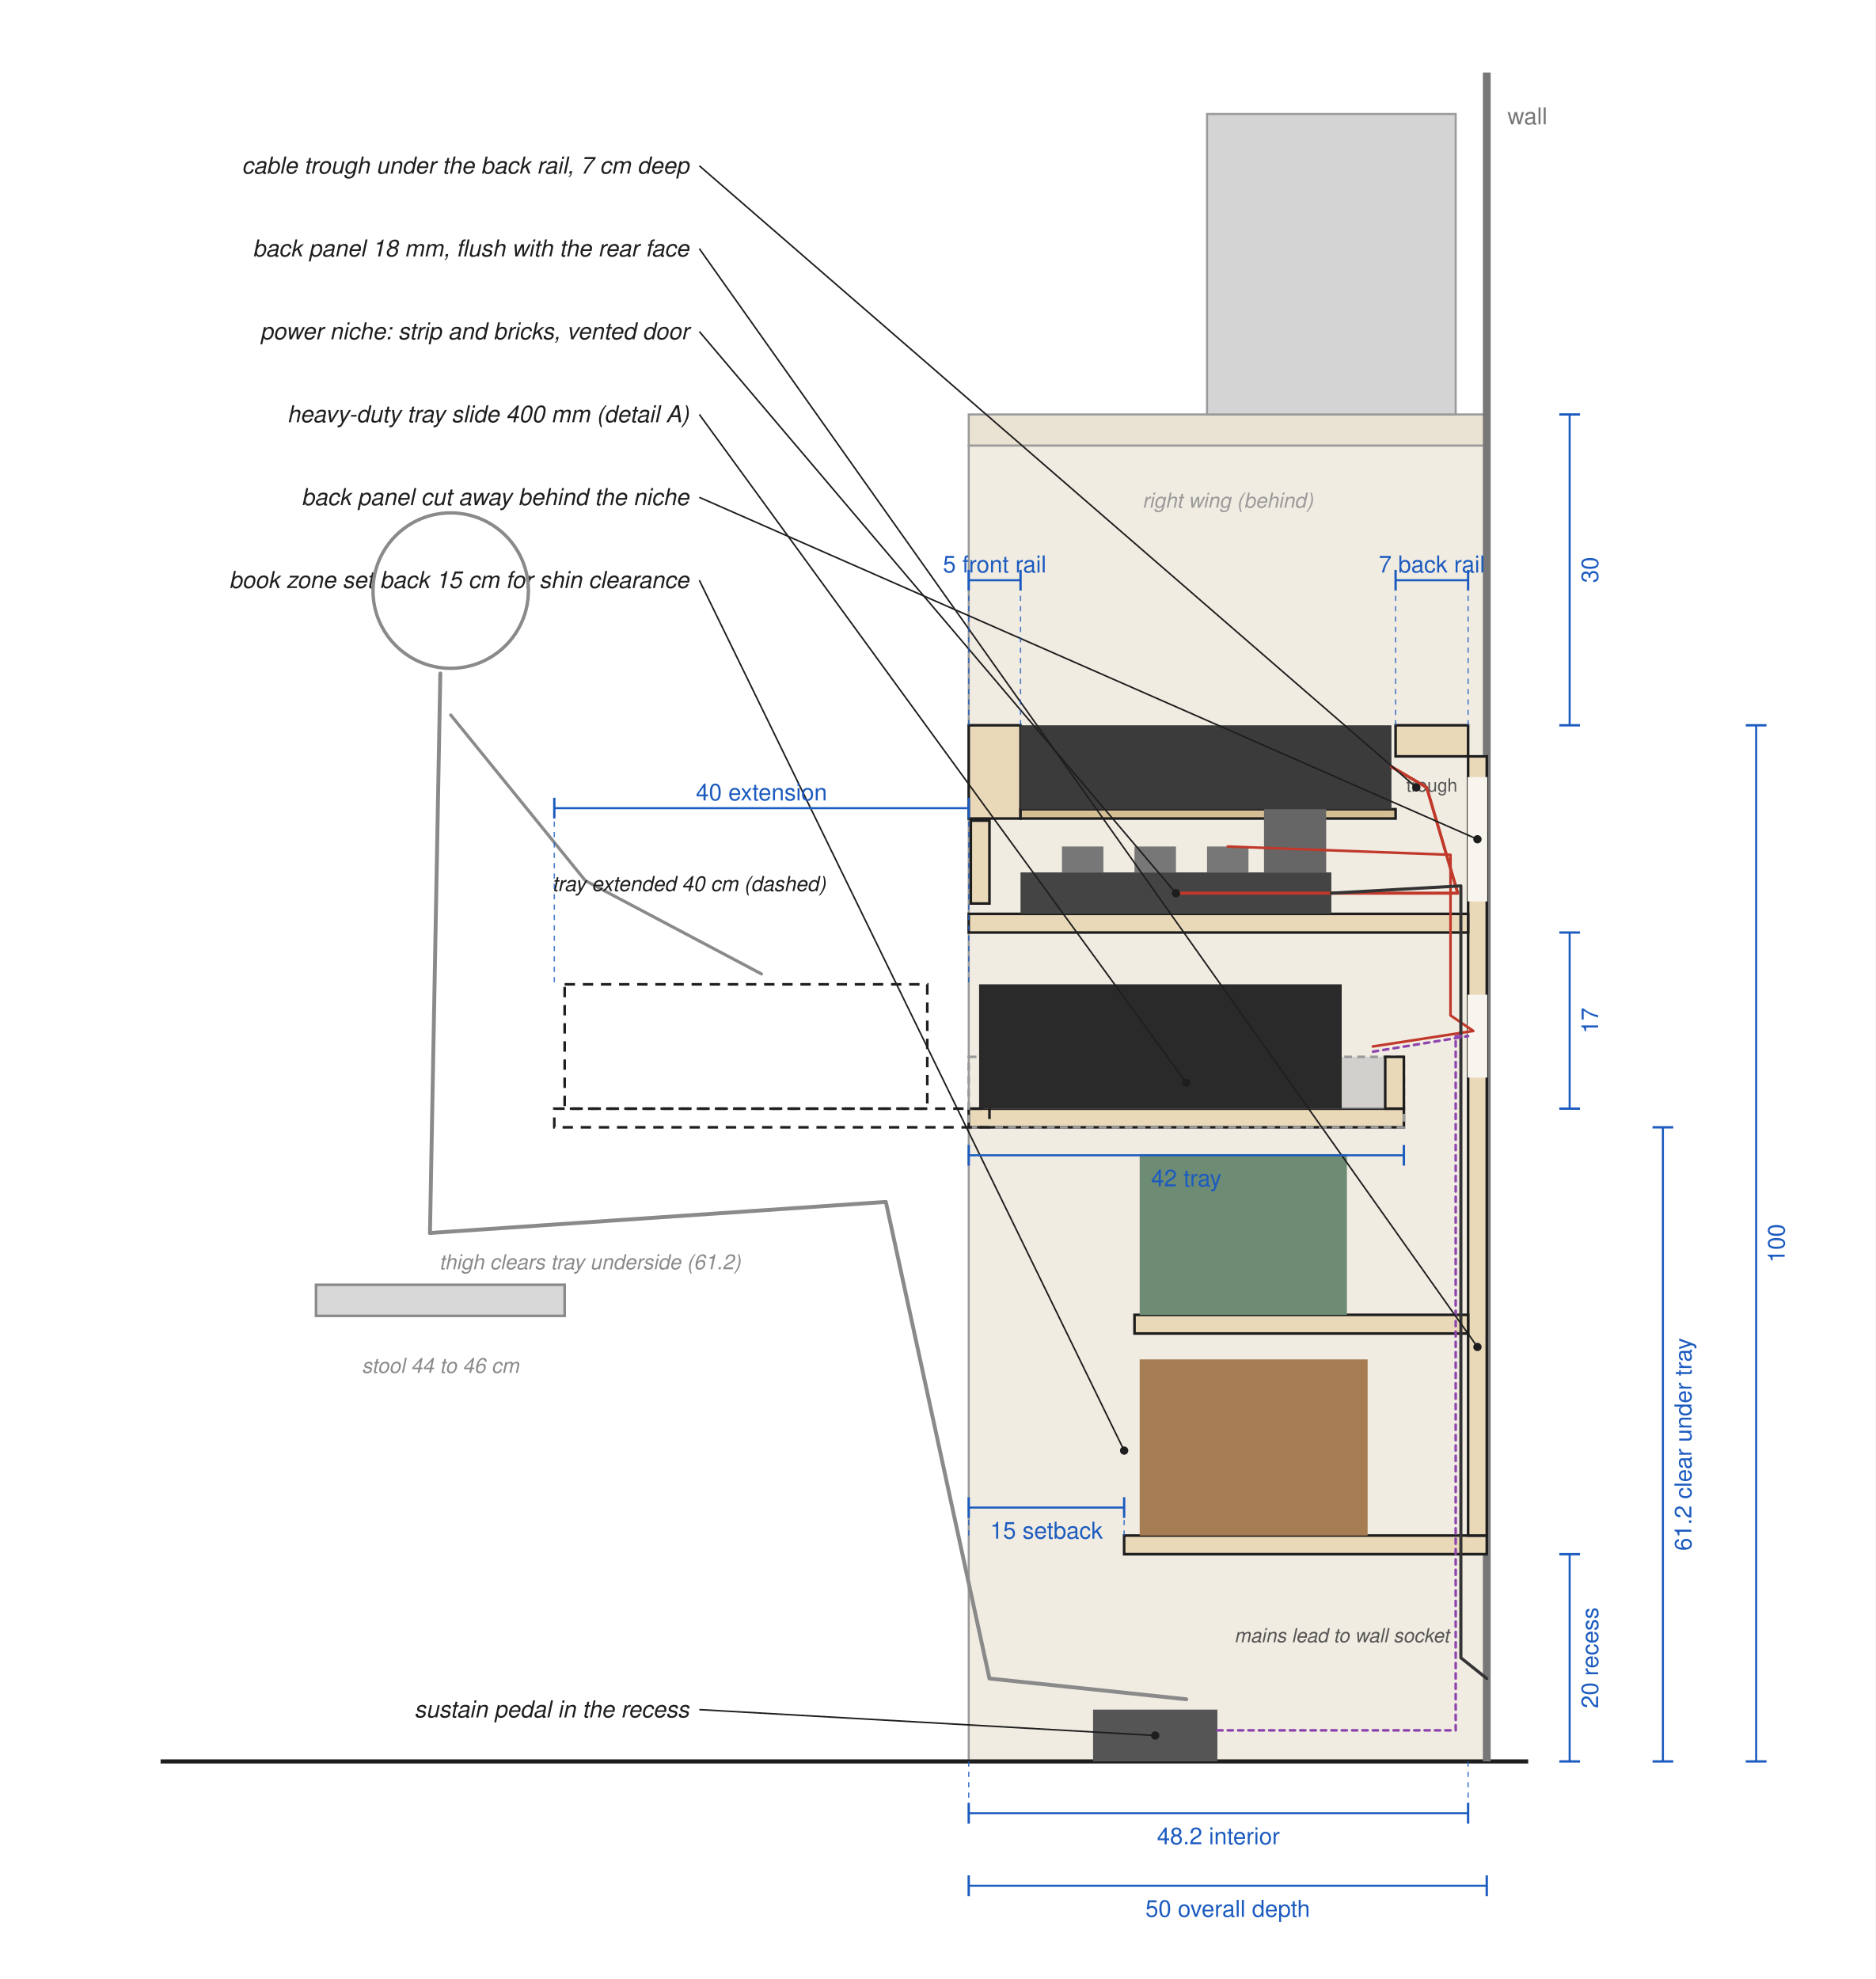
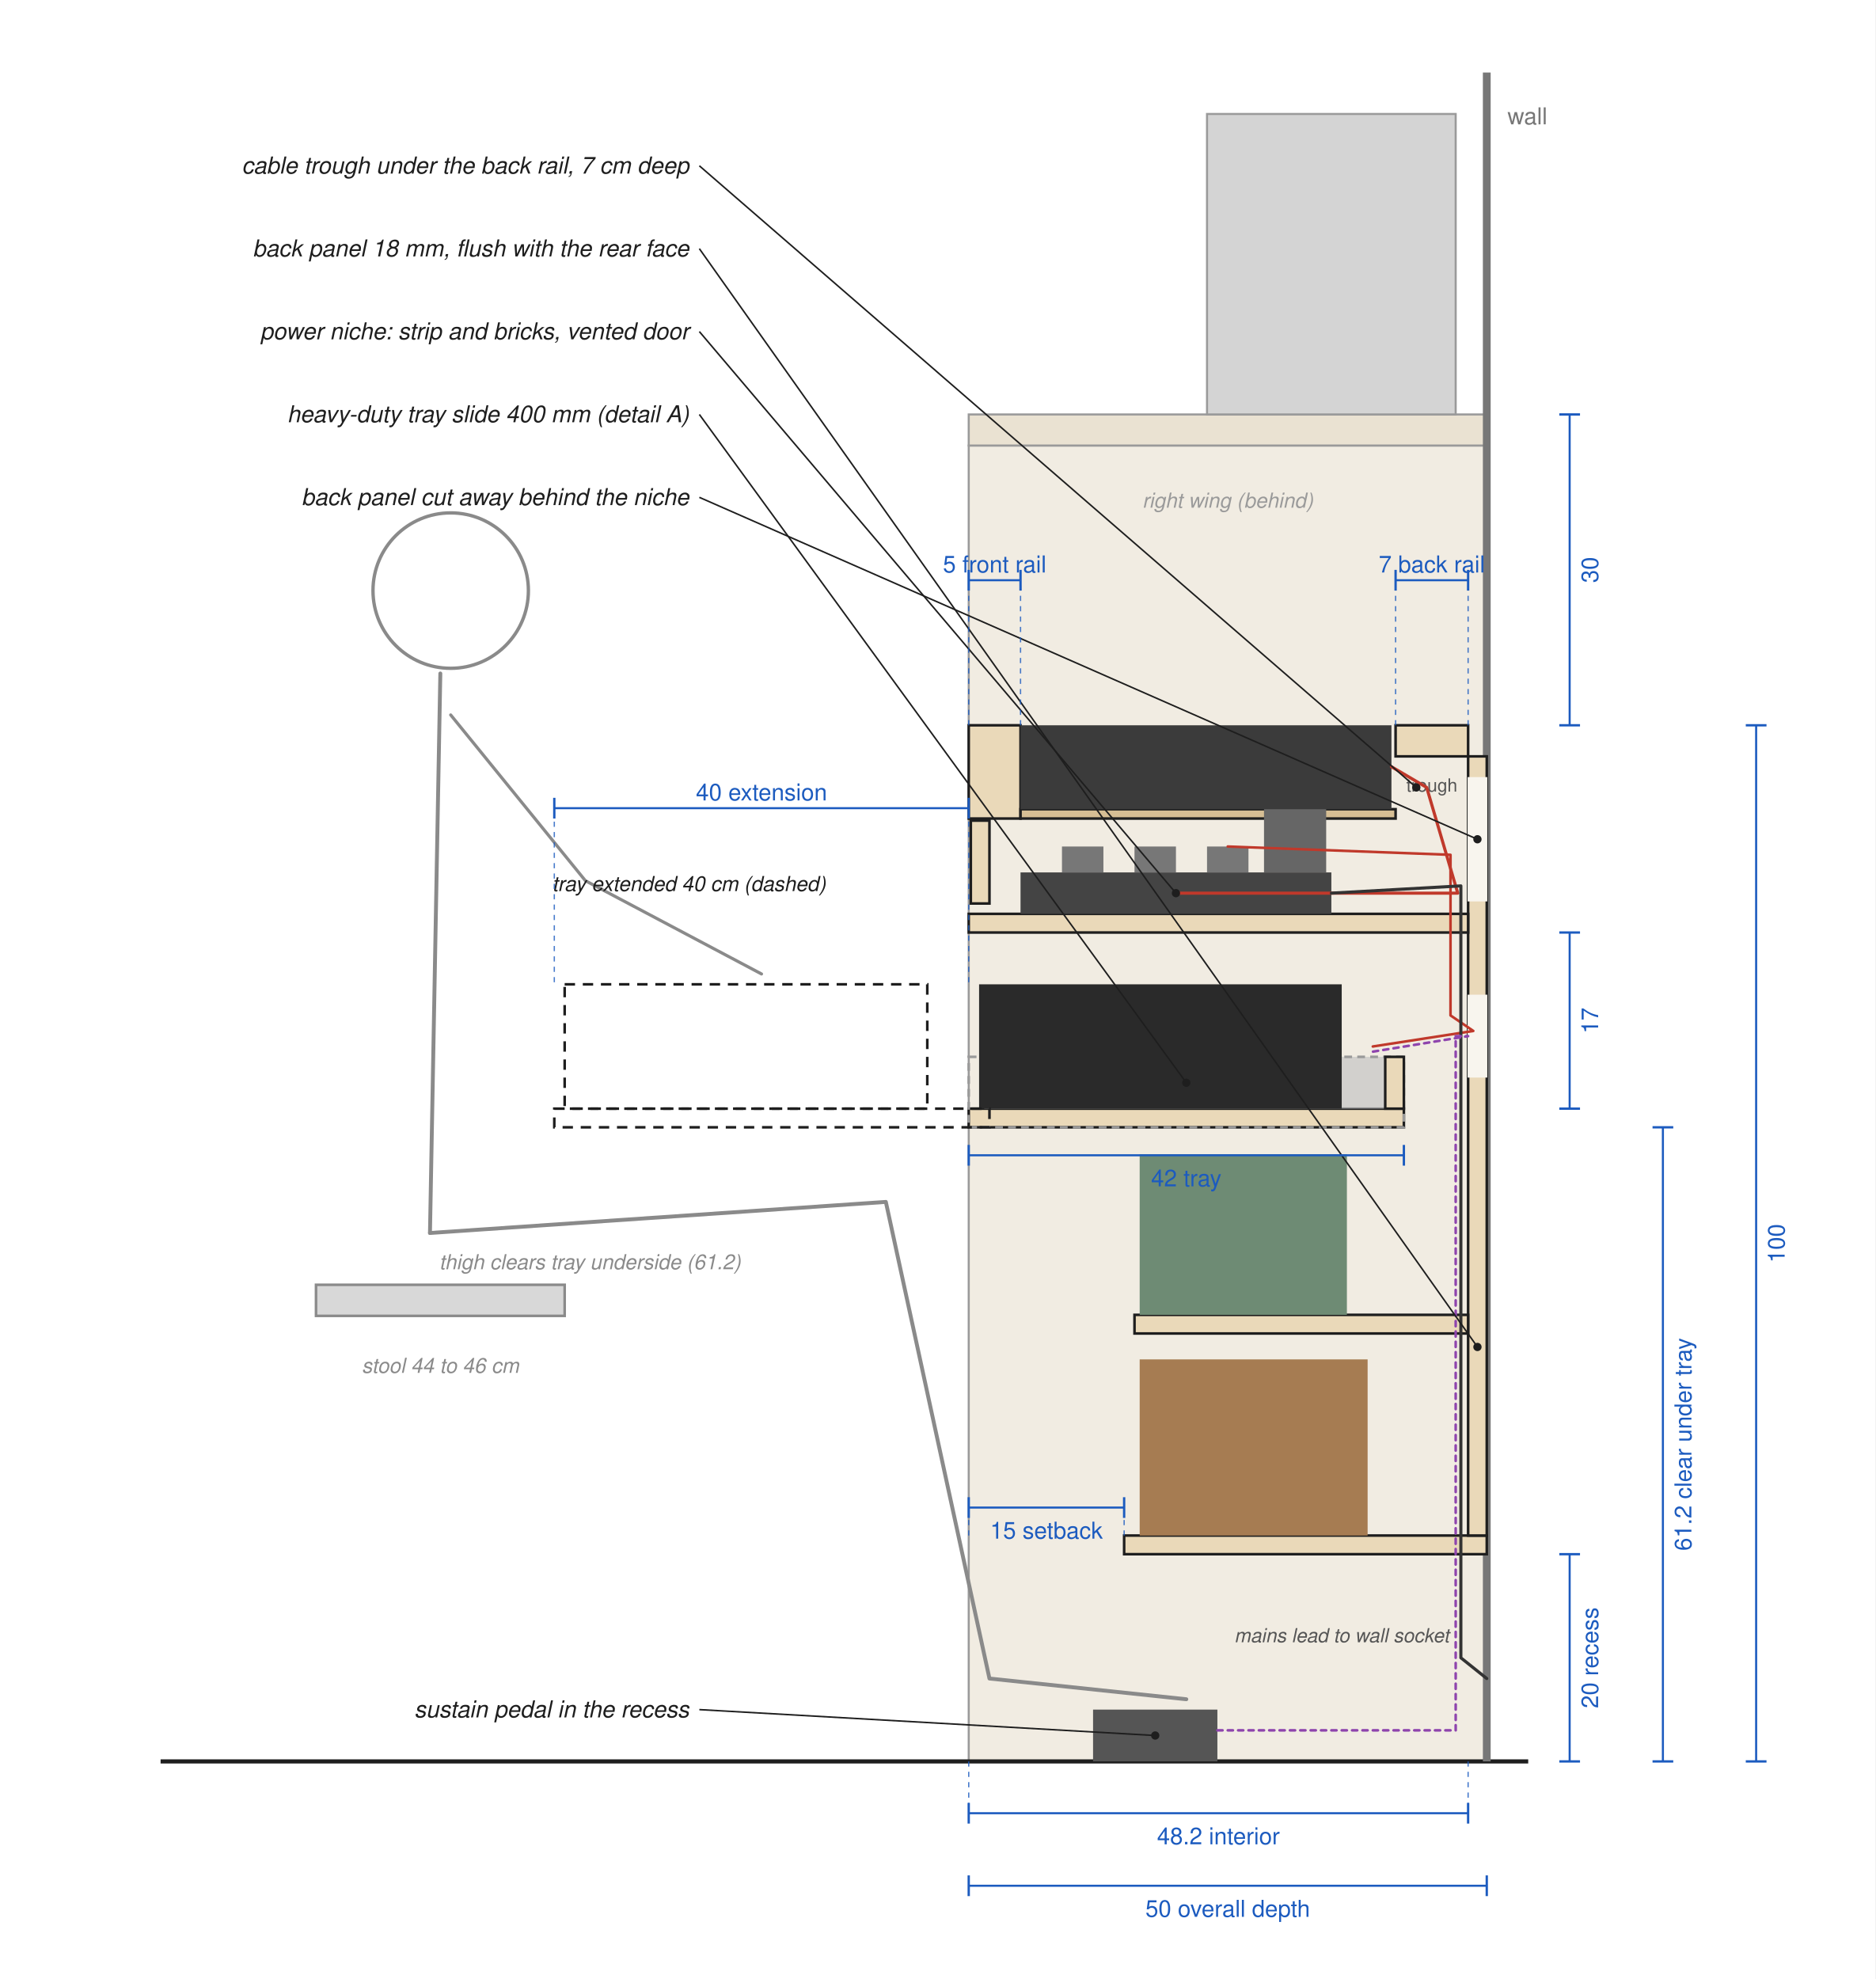
<svg xmlns="http://www.w3.org/2000/svg" viewBox="0 0 724 764" width="724" height="764" font-family="Helvetica Neue, Helvetica, Arial, sans-serif">
  <rect width="724" height="764" fill="white" />
  <rect x="374.0" y="172.0" width="200.0" height="508.0" fill="#F1ECE2" stroke="#9A9A9A" stroke-width="0.8" opacity="1.0" />
  <rect x="374.0" y="160.0" width="200.0" height="12.0" fill="#EAE2D2" stroke="#9A9A9A" stroke-width="0.8" opacity="1.0" />
  <rect x="466.0" y="44.0" width="96.0" height="116.0" fill="#D4D4D4" stroke="#9A9A9A" stroke-width="0.8" opacity="1.0" />
  <text x="474.0" y="196.0" font-size="8" text-anchor="middle" fill="#9A9A9A" font-weight="normal" font-style="italic">right wing (behind)</text>
  <line x1="62.0" y1="680.0" x2="590.0" y2="680.0" stroke="#1E1E1E" stroke-width="1.6" opacity="1.0" />
  <line x1="574.0" y1="680.0" x2="574.0" y2="28.0" stroke="#777" stroke-width="3" opacity="1.0" />
  <text x="582.0" y="48.0" font-size="9" text-anchor="start" fill="#777" font-weight="normal">wall</text>
  <rect x="434.0" y="592.8" width="140.0" height="7.2" fill="#EAD9B9" stroke="#1E1E1E" stroke-width="1.0" opacity="1.0" />
  <rect x="566.8" y="292.0" width="7.2" height="300.8" fill="#EAD9B9" stroke="#1E1E1E" stroke-width="1.0" opacity="1.0" />
  <rect x="566.6" y="384.0" width="7.6" height="32.0" fill="#F8F5EE" stroke="none" stroke-width="1.0" opacity="1.0" />
  <rect x="566.6" y="300.0" width="7.6" height="48.0" fill="#F8F5EE" stroke="none" stroke-width="1.0" opacity="1.0" />
  <rect x="374.0" y="352.8" width="192.8" height="7.2" fill="#EAD9B9" stroke="#1E1E1E" stroke-width="1.0" opacity="1.0" />
  <rect x="374.0" y="280.0" width="20.0" height="36.0" fill="#EAD9B9" stroke="#1E1E1E" stroke-width="1.0" opacity="1.0" />
  <rect x="538.8" y="280.0" width="28.0" height="12.0" fill="#EAD9B9" stroke="#1E1E1E" stroke-width="1.0" opacity="1.0" />
  <rect x="394.0" y="312.4" width="144.8" height="3.6" fill="#D6BE94" stroke="#1E1E1E" stroke-width="1.0" opacity="1.0" />
  <text x="552.8" y="305.6" font-size="7" text-anchor="middle" fill="#555" font-weight="normal">trough</text>
  <rect x="438.0" y="507.6" width="128.8" height="7.2" fill="#EAD9B9" stroke="#1E1E1E" stroke-width="1.0" opacity="1.0" />
  <rect x="440.0" y="524.8" width="88.0" height="68.0" fill="#A67C52" stroke="none" stroke-width="1.0" opacity="1.0" />
  <rect x="440.0" y="445.6" width="80.0" height="62.0" fill="#6E8B74" stroke="none" stroke-width="1.0" opacity="1.0" />
  <line x1="374.0" y1="592.8" x2="374.0" y2="582.0" stroke="#1C5BBF" stroke-width="0.5" stroke-dasharray="2,2" opacity="0.8" />
  <line x1="434.0" y1="592.8" x2="434.0" y2="582.0" stroke="#1C5BBF" stroke-width="0.5" stroke-dasharray="2,2" opacity="0.8" />
  <line x1="374.0" y1="582.0" x2="434.0" y2="582.0" stroke="#1C5BBF" stroke-width="0.8" opacity="1.0" />
  <line x1="374.0" y1="578.0" x2="374.0" y2="586.0" stroke="#1C5BBF" stroke-width="0.9" />
  <line x1="434.0" y1="578.0" x2="434.0" y2="586.0" stroke="#1C5BBF" stroke-width="0.9" />
  <text x="404.0" y="594.0" font-size="9" text-anchor="middle" fill="#1C5BBF" font-weight="normal">15 setback</text>
-   <line x1="434.0" y1="560.0" x2="270.0" y2="224.0" stroke="#1E1E1E" stroke-width="0.6" opacity="1.0" />
-   <circle cx="434.0" cy="560.0" r="1.6" fill="#1E1E1E" stroke="none" stroke-width="1.0" />
-   <text x="266.0" y="227.0" font-size="9" text-anchor="end" fill="#1E1E1E" font-weight="normal" font-style="italic">book zone set back 15 cm for shin clearance</text>
  <rect x="374.0" y="428.0" width="168.0" height="7.2" fill="#EAD9B9" stroke="#1E1E1E" stroke-width="1.0" opacity="1.0" />
  <rect x="380.0" y="408.0" width="160.0" height="20.0" fill="#C4C4C4" stroke="none" stroke-width="1.0" opacity="0.7" />
  <rect x="374.0" y="408.0" width="168.0" height="27.2" fill="none" stroke="#9A9A9A" stroke-width="1.0" stroke-dasharray="3,2" opacity="1.0" />
  <rect x="534.8" y="408.0" width="7.2" height="20.0" fill="#EAD9B9" stroke="#1E1E1E" stroke-width="1.0" opacity="1.0" />
  <rect x="378.0" y="380.0" width="140.0" height="48.0" fill="#2A2A2A" stroke="none" stroke-width="1.0" opacity="1.0" />
  <rect x="214.0" y="428.0" width="168.0" height="7.2" fill="none" stroke="#1E1E1E" stroke-width="1.0" stroke-dasharray="4,3" opacity="1.0" />
  <rect x="218.0" y="380.0" width="140.0" height="48.0" fill="none" stroke="#1E1E1E" stroke-width="1.0" stroke-dasharray="4,3" opacity="1.0" />
  <rect x="374.8" y="316.8" width="7.2" height="32.0" fill="#EAD9B9" stroke="#1E1E1E" stroke-width="1.0" opacity="1.0" />
  <rect x="394.0" y="336.8" width="120.0" height="16.0" fill="#444" stroke="none" stroke-width="1.0" opacity="1.0" />
  <rect x="410.0" y="326.8" width="16.0" height="10.0" fill="#777" stroke="none" stroke-width="1.0" opacity="1.0" />
  <rect x="438.0" y="326.8" width="16.0" height="10.0" fill="#777" stroke="none" stroke-width="1.0" opacity="1.0" />
  <rect x="466.0" y="326.8" width="16.0" height="10.0" fill="#777" stroke="none" stroke-width="1.0" opacity="1.0" />
  <rect x="488.0" y="302.8" width="24.0" height="34.0" fill="#666" stroke="none" stroke-width="1.0" opacity="1.0" />
  <rect x="394.0" y="280.0" width="143.2" height="32.4" fill="#3B3B3B" stroke="none" stroke-width="1.0" opacity="1.0" />
  <polyline points="537.2,296.0 550.8,304.0 562.8,344.8 454.0,344.8" fill="none" stroke="#C0392B" stroke-width="1.2" stroke-linejoin="round" stroke-linecap="round" />
  <polyline points="530.0,404.0 568.8,398.0 560.0,392.0 560.0,330.0 474.0,326.8" fill="none" stroke="#C0392B" stroke-width="1.0" stroke-linejoin="round" stroke-linecap="round" />
  <polyline points="514.0,344.8 564.0,342.0 564.0,640.0 574.0,648.0" fill="none" stroke="#333" stroke-width="1.2" stroke-linejoin="round" stroke-linecap="round" />
  <text x="518.0" y="634.0" font-size="7.5" text-anchor="middle" fill="#555" font-weight="normal" font-style="italic">mains lead to wall socket</text>
  <rect x="422.0" y="660.0" width="48.0" height="20.0" fill="#555" stroke="none" stroke-width="1.0" opacity="1.0" />
  <polyline points="470.0,668.0 562.0,668.0 562.0,400.0 566.8,400.0 530.0,406.0" fill="none" stroke="#8E44AD" stroke-width="1.0" stroke-linejoin="round" stroke-linecap="round" stroke-dasharray="2,2" />
  <circle cx="174.0" cy="228.0" r="30.0" fill="none" stroke="#8A8A8A" stroke-width="1.3" />
  <polyline points="170.0,260.0 166.0,476.0" fill="none" stroke="#8A8A8A" stroke-width="1.5" stroke-linejoin="round" stroke-linecap="round" />
  <polyline points="174.0,276.0 226.0,340.0 294.0,376.0" fill="none" stroke="#8A8A8A" stroke-width="1.2" stroke-linejoin="round" stroke-linecap="round" />
  <polyline points="166.0,476.0 342.0,464.0 382.0,648.0 458.0,656.0" fill="none" stroke="#8A8A8A" stroke-width="1.5" stroke-linejoin="round" stroke-linecap="round" />
  <rect x="122.0" y="496.0" width="96.0" height="12.0" fill="#D8D8D8" stroke="#8A8A8A" stroke-width="1.0" opacity="1.0" />
  <text x="170.0" y="530.0" font-size="8" text-anchor="middle" fill="#8A8A8A" font-weight="normal" font-style="italic">stool 44 to 46 cm</text>
  <text x="286.0" y="490.0" font-size="8" text-anchor="end" fill="#8A8A8A" font-weight="normal" font-style="italic">thigh clears tray underside (61.2)</text>
  <line x1="546.8" y1="304.0" x2="270.0" y2="64.0" stroke="#1E1E1E" stroke-width="0.6" opacity="1.0" />
  <circle cx="546.8" cy="304.0" r="1.6" fill="#1E1E1E" stroke="none" stroke-width="1.0" />
  <text x="266.0" y="67.0" font-size="9" text-anchor="end" fill="#1E1E1E" font-weight="normal" font-style="italic">cable trough under the back rail, 7 cm deep</text>
  <line x1="570.4" y1="520.0" x2="270.0" y2="96.0" stroke="#1E1E1E" stroke-width="0.6" opacity="1.0" />
  <circle cx="570.4" cy="520.0" r="1.6" fill="#1E1E1E" stroke="none" stroke-width="1.0" />
  <text x="266.0" y="99.0" font-size="9" text-anchor="end" fill="#1E1E1E" font-weight="normal" font-style="italic">back panel 18 mm, flush with the rear face</text>
  <line x1="454.0" y1="344.8" x2="270.0" y2="128.0" stroke="#1E1E1E" stroke-width="0.6" opacity="1.0" />
  <circle cx="454.0" cy="344.8" r="1.6" fill="#1E1E1E" stroke="none" stroke-width="1.0" />
  <text x="266.0" y="131.0" font-size="9" text-anchor="end" fill="#1E1E1E" font-weight="normal" font-style="italic">power niche: strip and bricks, vented door</text>
  <line x1="570.4" y1="324.0" x2="270.0" y2="192.0" stroke="#1E1E1E" stroke-width="0.6" opacity="1.0" />
  <circle cx="570.4" cy="324.0" r="1.6" fill="#1E1E1E" stroke="none" stroke-width="1.0" />
  <text x="266.0" y="195.0" font-size="9" text-anchor="end" fill="#1E1E1E" font-weight="normal" font-style="italic">back panel cut away behind the niche</text>
  <line x1="458.0" y1="418.0" x2="270.0" y2="160.0" stroke="#1E1E1E" stroke-width="0.6" opacity="1.0" />
  <circle cx="458.0" cy="418.0" r="1.6" fill="#1E1E1E" stroke="none" stroke-width="1.0" />
  <text x="266.0" y="163.0" font-size="9" text-anchor="end" fill="#1E1E1E" font-weight="normal" font-style="italic">heavy-duty tray slide 400 mm (detail A)</text>
  <line x1="446.0" y1="670.0" x2="270.0" y2="660.0" stroke="#1E1E1E" stroke-width="0.6" opacity="1.0" />
  <circle cx="446.0" cy="670.0" r="1.6" fill="#1E1E1E" stroke="none" stroke-width="1.0" />
  <text x="266.0" y="663.0" font-size="9" text-anchor="end" fill="#1E1E1E" font-weight="normal" font-style="italic">sustain pedal in the recess</text>
  <text x="266.0" y="344.0" font-size="8" text-anchor="middle" fill="#1E1E1E" font-weight="normal" font-style="italic">tray extended 40 cm (dashed)</text>
  <line x1="374.0" y1="680.0" x2="374.0" y2="700.0" stroke="#1C5BBF" stroke-width="0.5" stroke-dasharray="2,2" opacity="0.8" />
  <line x1="566.8" y1="680.0" x2="566.8" y2="700.0" stroke="#1C5BBF" stroke-width="0.5" stroke-dasharray="2,2" opacity="0.8" />
  <line x1="374.0" y1="700.0" x2="566.8" y2="700.0" stroke="#1C5BBF" stroke-width="0.8" opacity="1.0" />
  <line x1="374.0" y1="696.0" x2="374.0" y2="704.0" stroke="#1C5BBF" stroke-width="0.9" />
  <line x1="566.8" y1="696.0" x2="566.8" y2="704.0" stroke="#1C5BBF" stroke-width="0.9" />
  <text x="470.4" y="712.0" font-size="9" text-anchor="middle" fill="#1C5BBF" font-weight="normal">48.2 interior</text>
  <line x1="374.0" y1="280.0" x2="374.0" y2="224.0" stroke="#1C5BBF" stroke-width="0.5" stroke-dasharray="2,2" opacity="0.8" />
  <line x1="394.0" y1="280.0" x2="394.0" y2="224.0" stroke="#1C5BBF" stroke-width="0.5" stroke-dasharray="2,2" opacity="0.8" />
  <line x1="374.0" y1="224.0" x2="394.0" y2="224.0" stroke="#1C5BBF" stroke-width="0.8" opacity="1.0" />
  <line x1="374.0" y1="220.0" x2="374.0" y2="228.0" stroke="#1C5BBF" stroke-width="0.9" />
  <line x1="394.0" y1="220.0" x2="394.0" y2="228.0" stroke="#1C5BBF" stroke-width="0.9" />
  <text x="384.0" y="221.0" font-size="9" text-anchor="middle" fill="#1C5BBF" font-weight="normal">5 front rail</text>
  <line x1="538.8" y1="280.0" x2="538.8" y2="224.0" stroke="#1C5BBF" stroke-width="0.5" stroke-dasharray="2,2" opacity="0.8" />
  <line x1="566.8" y1="280.0" x2="566.8" y2="224.0" stroke="#1C5BBF" stroke-width="0.5" stroke-dasharray="2,2" opacity="0.8" />
  <line x1="538.8" y1="224.0" x2="566.8" y2="224.0" stroke="#1C5BBF" stroke-width="0.8" opacity="1.0" />
  <line x1="538.8" y1="220.0" x2="538.8" y2="228.0" stroke="#1C5BBF" stroke-width="0.9" />
  <line x1="566.8" y1="220.0" x2="566.8" y2="228.0" stroke="#1C5BBF" stroke-width="0.9" />
  <text x="552.8" y="221.0" font-size="9" text-anchor="middle" fill="#1C5BBF" font-weight="normal">7 back rail</text>
  <line x1="374.0" y1="728.0" x2="574.0" y2="728.0" stroke="#1C5BBF" stroke-width="0.8" opacity="1.0" />
  <line x1="374.0" y1="724.0" x2="374.0" y2="732.0" stroke="#1C5BBF" stroke-width="0.9" />
  <line x1="574.0" y1="724.0" x2="574.0" y2="732.0" stroke="#1C5BBF" stroke-width="0.9" />
  <text x="474.0" y="740.0" font-size="9" text-anchor="middle" fill="#1C5BBF" font-weight="normal">50 overall depth</text>
  <line x1="214.0" y1="379.2" x2="214.0" y2="312.0" stroke="#1C5BBF" stroke-width="0.5" stroke-dasharray="2,2" opacity="0.8" />
  <line x1="374.0" y1="379.2" x2="374.0" y2="312.0" stroke="#1C5BBF" stroke-width="0.5" stroke-dasharray="2,2" opacity="0.8" />
  <line x1="214.0" y1="312.0" x2="374.0" y2="312.0" stroke="#1C5BBF" stroke-width="0.8" opacity="1.0" />
  <line x1="214.0" y1="308.0" x2="214.0" y2="316.0" stroke="#1C5BBF" stroke-width="0.9" />
  <line x1="374.0" y1="308.0" x2="374.0" y2="316.0" stroke="#1C5BBF" stroke-width="0.9" />
  <text x="294.0" y="309.0" font-size="9" text-anchor="middle" fill="#1C5BBF" font-weight="normal">40 extension</text>
  <line x1="374.0" y1="446.0" x2="542.0" y2="446.0" stroke="#1C5BBF" stroke-width="0.8" opacity="1.0" />
  <line x1="374.0" y1="442.0" x2="374.0" y2="450.0" stroke="#1C5BBF" stroke-width="0.9" />
  <line x1="542.0" y1="442.0" x2="542.0" y2="450.0" stroke="#1C5BBF" stroke-width="0.9" />
  <text x="458.0" y="458.0" font-size="9" text-anchor="middle" fill="#1C5BBF" font-weight="normal">42 tray</text>
  <line x1="606.0" y1="680.0" x2="606.0" y2="600.0" stroke="#1C5BBF" stroke-width="0.8" opacity="1.0" />
  <line x1="602.0" y1="680.0" x2="610.0" y2="680.0" stroke="#1C5BBF" stroke-width="0.9" />
  <line x1="602.0" y1="600.0" x2="610.0" y2="600.0" stroke="#1C5BBF" stroke-width="0.9" />
  <text x="617.0" y="640.0" font-size="9" text-anchor="middle" fill="#1C5BBF" font-weight="normal" transform="rotate(-90 617.0 640.0)">20 recess</text>
  <line x1="606.0" y1="428.0" x2="606.0" y2="360.0" stroke="#1C5BBF" stroke-width="0.8" opacity="1.0" />
  <line x1="602.0" y1="428.0" x2="610.0" y2="428.0" stroke="#1C5BBF" stroke-width="0.9" />
  <line x1="602.0" y1="360.0" x2="610.0" y2="360.0" stroke="#1C5BBF" stroke-width="0.9" />
  <text x="617.0" y="394.0" font-size="9" text-anchor="middle" fill="#1C5BBF" font-weight="normal" transform="rotate(-90 617.0 394.0)">17</text>
  <line x1="606.0" y1="280.0" x2="606.0" y2="160.0" stroke="#1C5BBF" stroke-width="0.8" opacity="1.0" />
  <line x1="602.0" y1="280.0" x2="610.0" y2="280.0" stroke="#1C5BBF" stroke-width="0.9" />
  <line x1="602.0" y1="160.0" x2="610.0" y2="160.0" stroke="#1C5BBF" stroke-width="0.9" />
  <text x="617.0" y="220.0" font-size="9" text-anchor="middle" fill="#1C5BBF" font-weight="normal" transform="rotate(-90 617.0 220.0)">30</text>
  <line x1="642.0" y1="680.0" x2="642.0" y2="435.2" stroke="#1C5BBF" stroke-width="0.8" opacity="1.0" />
  <line x1="638.0" y1="680.0" x2="646.0" y2="680.0" stroke="#1C5BBF" stroke-width="0.9" />
  <line x1="638.0" y1="435.2" x2="646.0" y2="435.2" stroke="#1C5BBF" stroke-width="0.9" />
  <text x="653.0" y="557.6" font-size="9" text-anchor="middle" fill="#1C5BBF" font-weight="normal" transform="rotate(-90 653.0 557.6)">61.2 clear under tray</text>
  <line x1="678.0" y1="680.0" x2="678.0" y2="280.0" stroke="#1C5BBF" stroke-width="0.8" opacity="1.0" />
  <line x1="674.0" y1="680.0" x2="682.0" y2="680.0" stroke="#1C5BBF" stroke-width="0.9" />
  <line x1="674.0" y1="280.0" x2="682.0" y2="280.0" stroke="#1C5BBF" stroke-width="0.9" />
  <text x="689.0" y="480.0" font-size="9" text-anchor="middle" fill="#1C5BBF" font-weight="normal" transform="rotate(-90 689.0 480.0)">100</text>
</svg>
